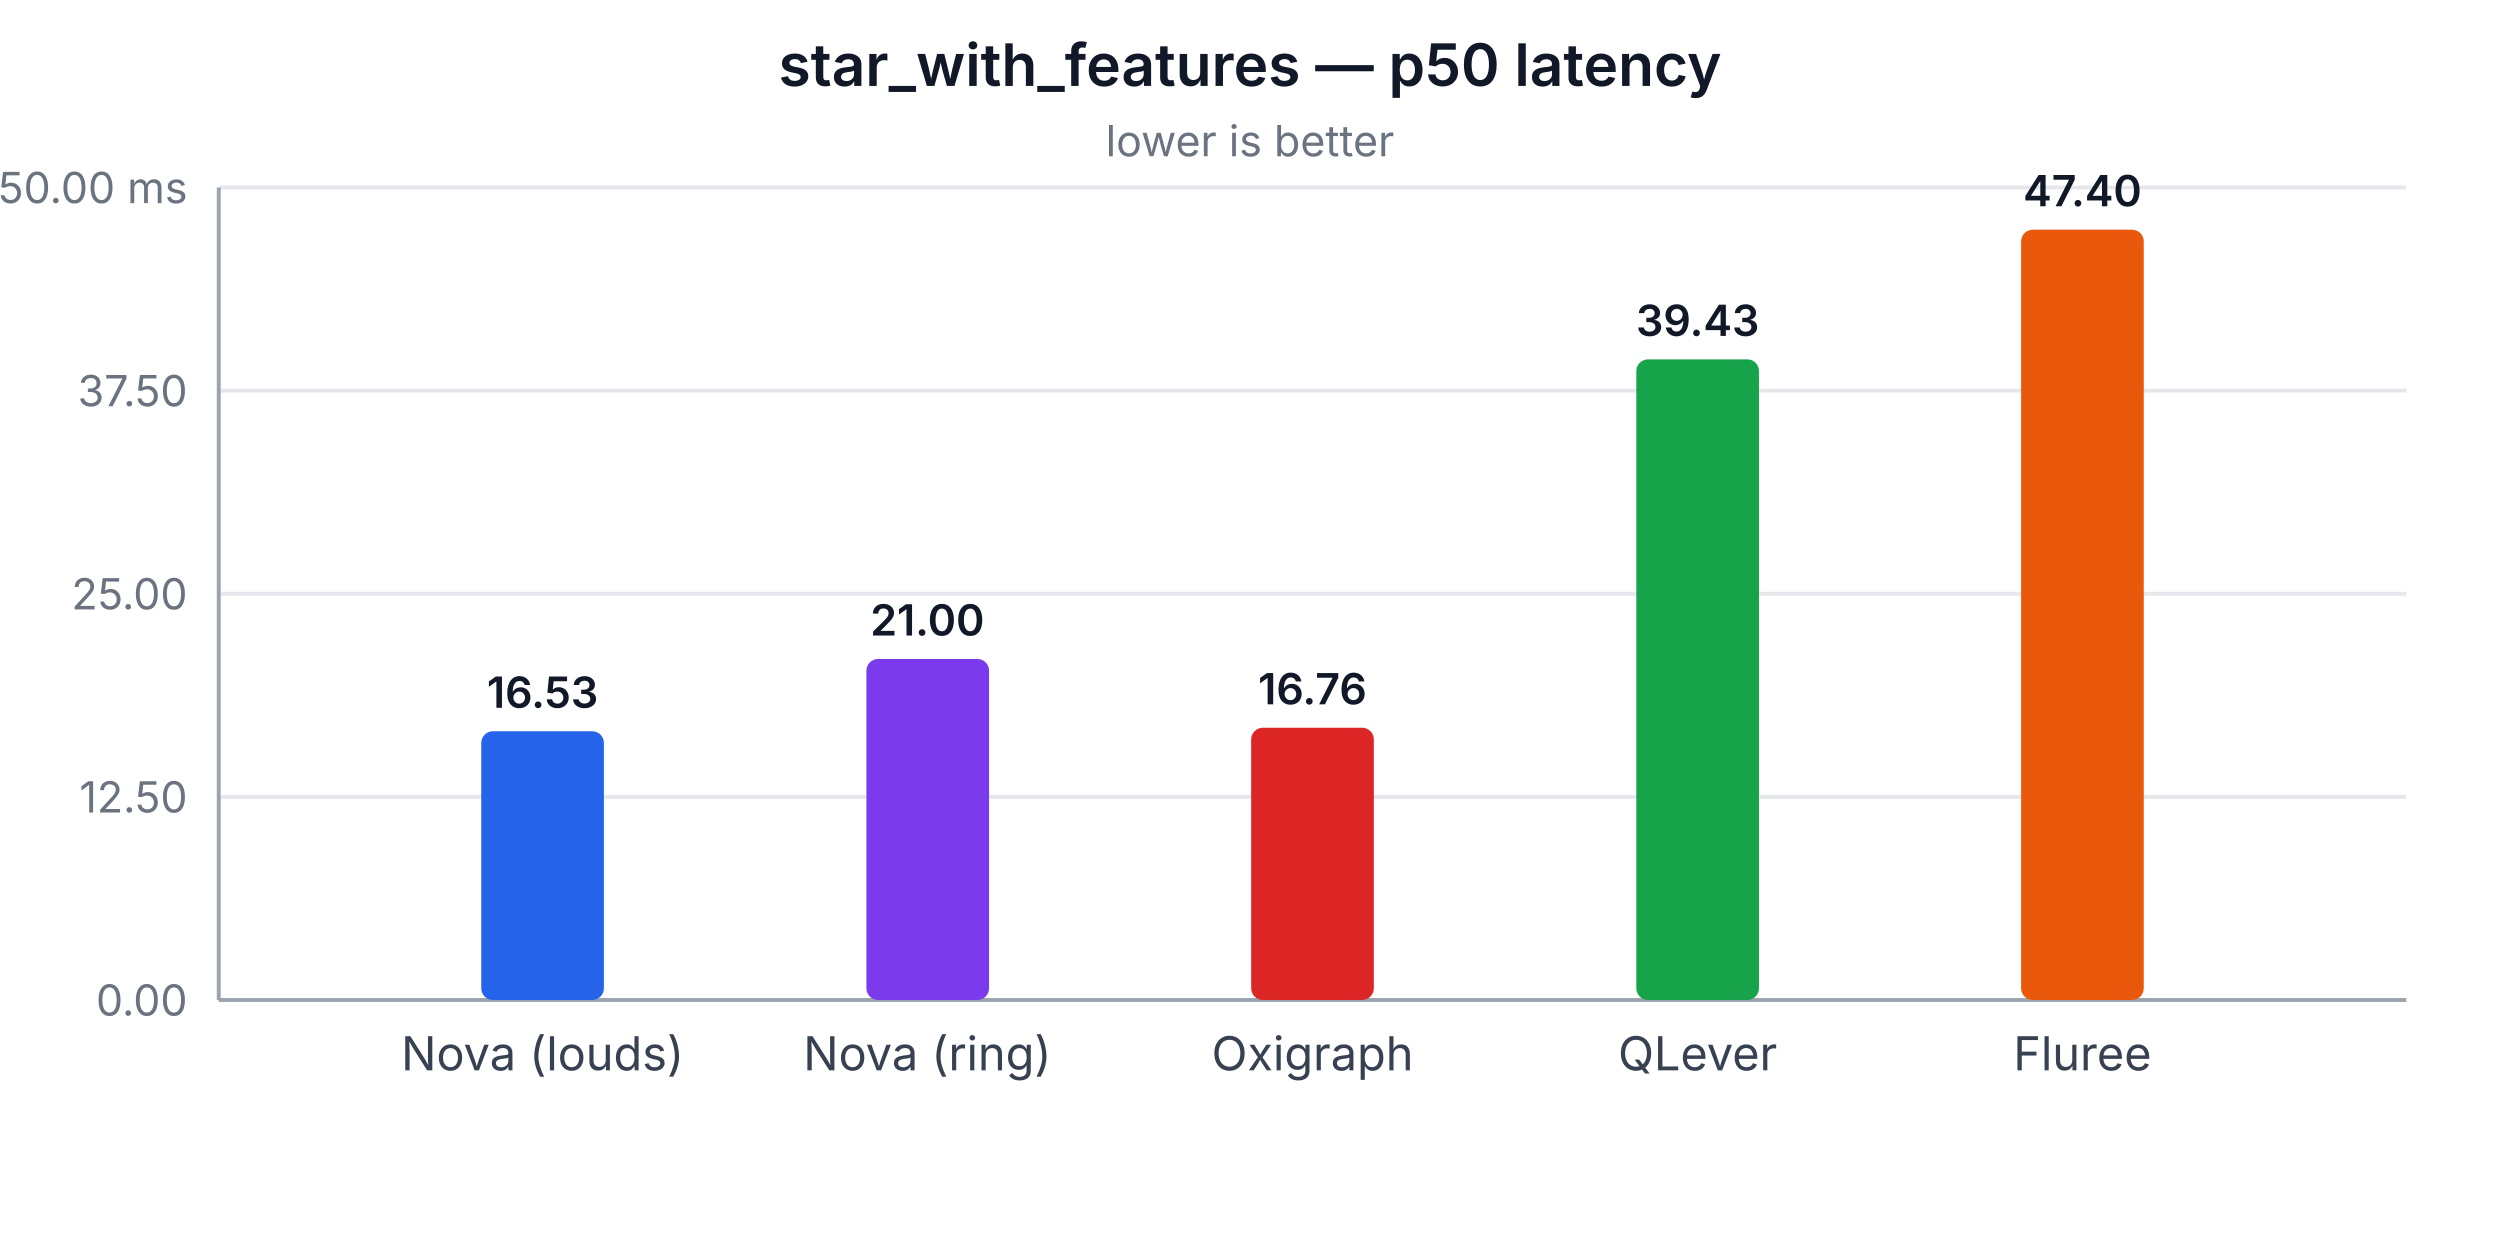
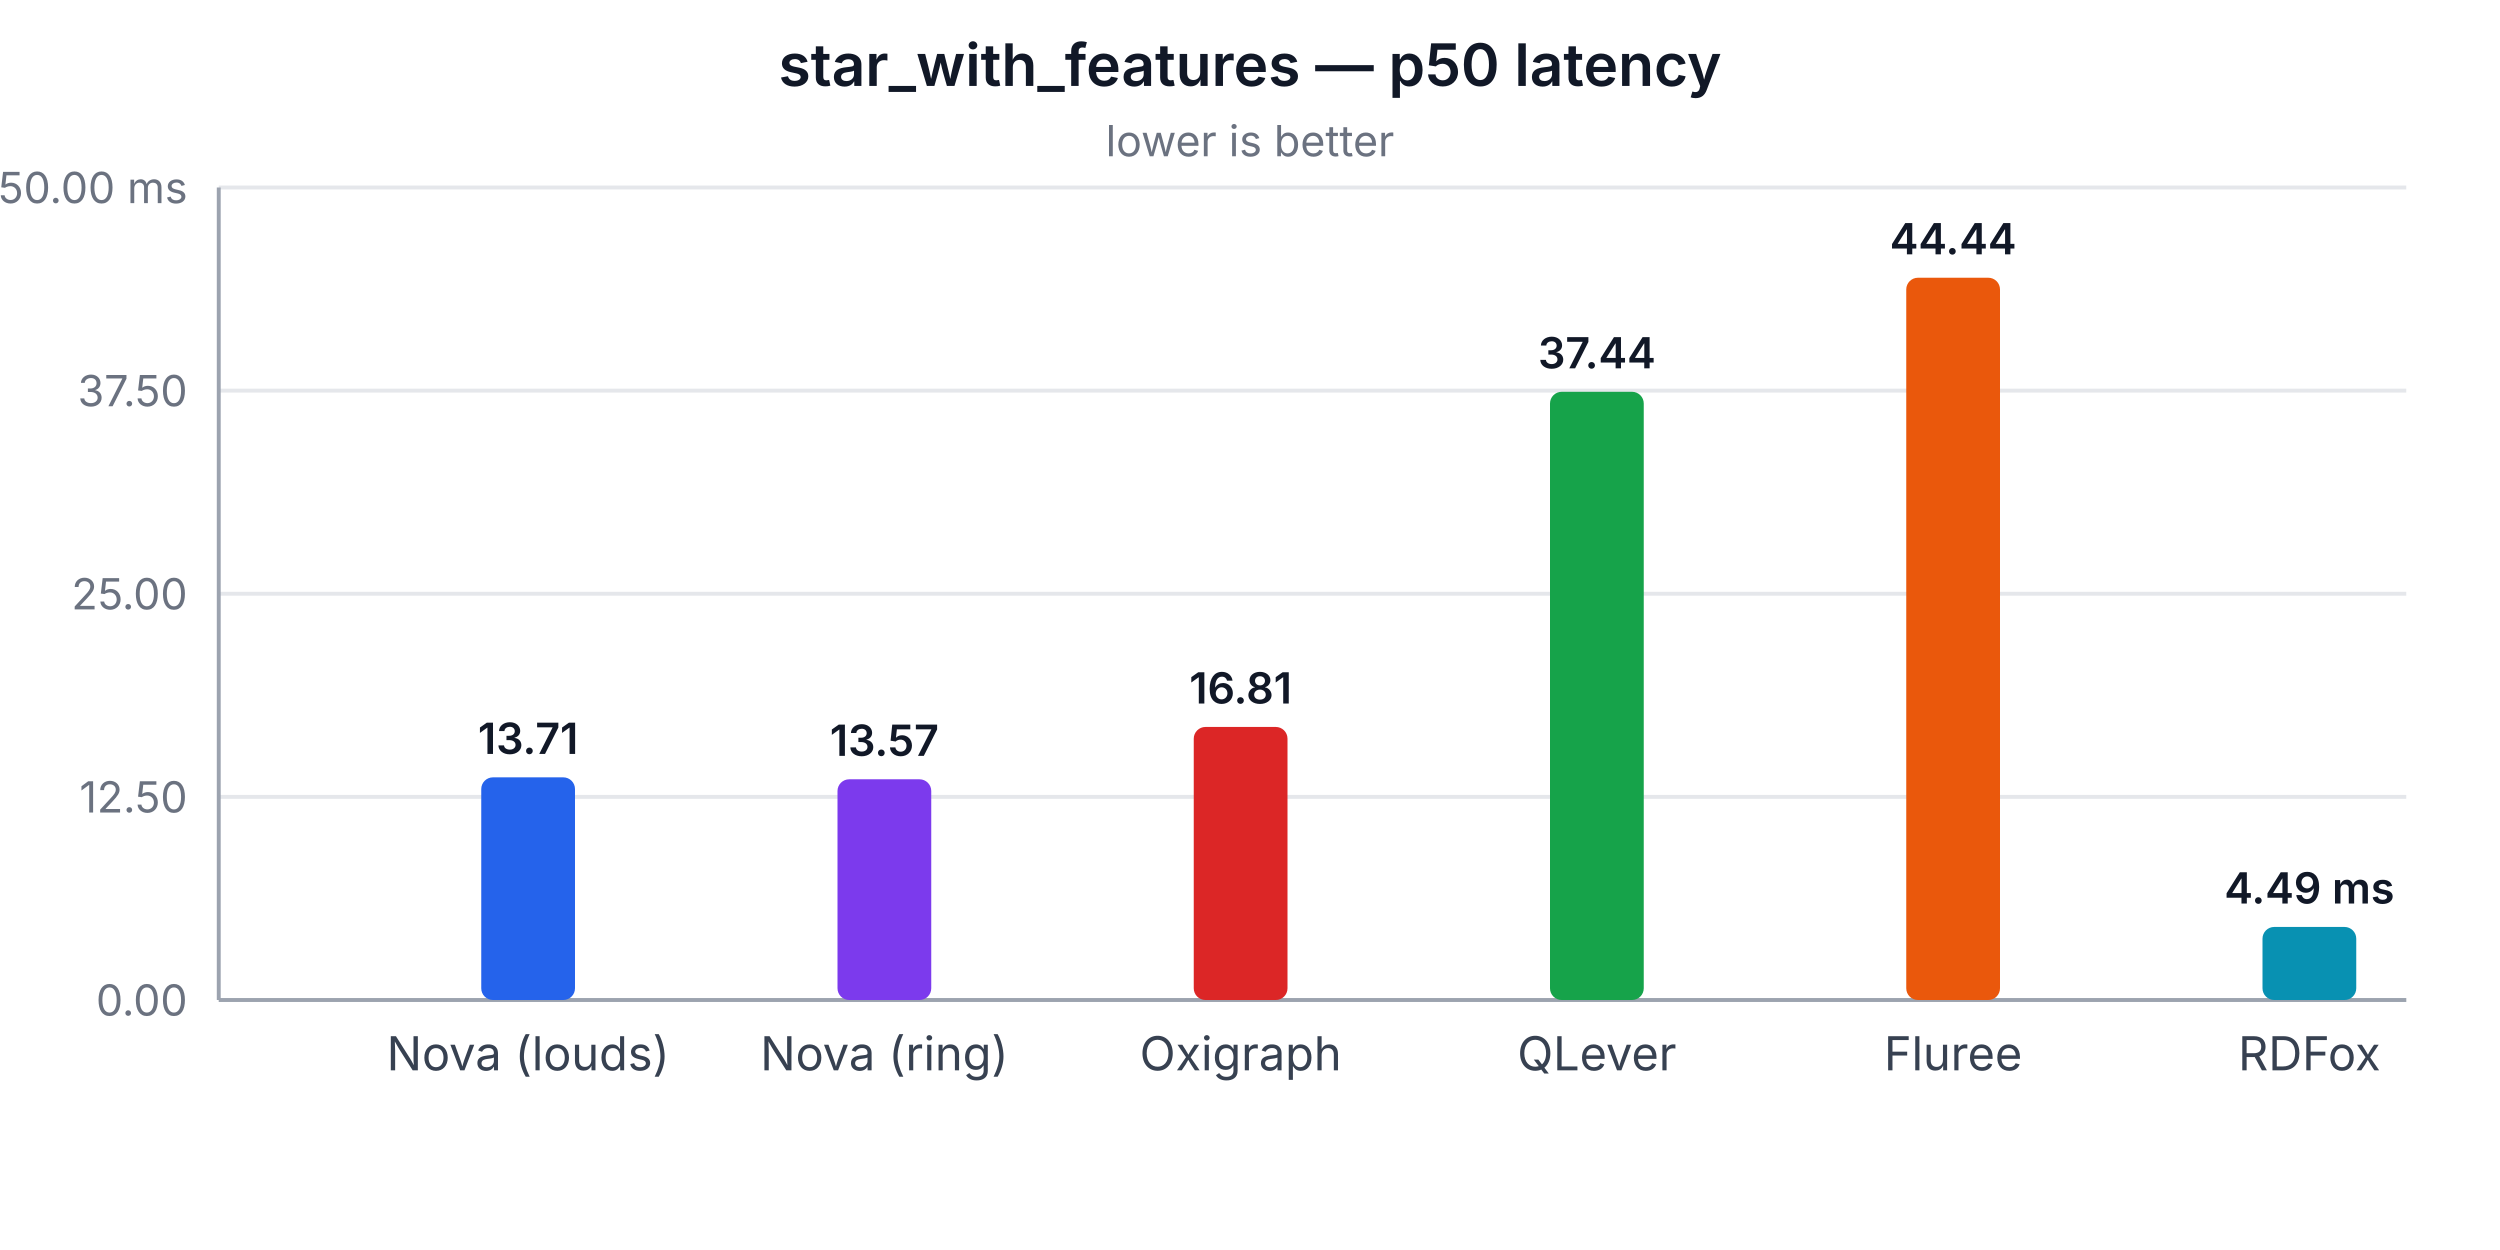
<svg xmlns="http://www.w3.org/2000/svg" width="640" height="320" viewBox="0 0 640 320" role="img" aria-label="star_with_features — p50 latency">
  <style>
  .title { fill: #111827; }
  .muted { fill: #6b7280; }
  .label { fill: #374151; }
  .grid  { stroke: #e5e7eb; stroke-width: 1; }
  .axis  { stroke: #9ca3af; stroke-width: 1; }
  @media (prefers-color-scheme: dark) {
    .title { fill: #f3f4f6; }
    .muted { fill: #9ca3af; }
    .label { fill: #d1d5db; }
    .grid  { stroke: #374151; }
    .axis  { stroke: #6b7280; }
  }
</style>
  <text class="title" x="320.0" y="22" text-anchor="middle" font-family="system-ui, -apple-system, sans-serif" font-size="15" font-weight="600">star_with_features — p50 latency</text>
  <text class="muted" x="320.0" y="40" text-anchor="middle" font-family="system-ui, -apple-system, sans-serif" font-size="11">lower is better</text>
  <line class="grid" x1="56" y1="256.0" x2="616" y2="256.0" />
  <text class="muted" x="48" y="260.0" text-anchor="end" font-family="system-ui, -apple-system, sans-serif" font-size="11">0.00</text>
  <line class="grid" x1="56" y1="204.0" x2="616" y2="204.0" />
  <text class="muted" x="48" y="208.0" text-anchor="end" font-family="system-ui, -apple-system, sans-serif" font-size="11">12.50</text>
  <line class="grid" x1="56" y1="152.0" x2="616" y2="152.0" />
  <text class="muted" x="48" y="156.0" text-anchor="end" font-family="system-ui, -apple-system, sans-serif" font-size="11">25.00</text>
  <line class="grid" x1="56" y1="100.0" x2="616" y2="100.0" />
  <text class="muted" x="48" y="104.0" text-anchor="end" font-family="system-ui, -apple-system, sans-serif" font-size="11">37.50</text>
  <line class="grid" x1="56" y1="48.0" x2="616" y2="48.0" />
  <text class="muted" x="48" y="52.0" text-anchor="end" font-family="system-ui, -apple-system, sans-serif" font-size="11">50.00 ms</text>
  <line class="axis" x1="56" y1="48" x2="56" y2="256" />
  <line class="axis" x1="56" y1="256" x2="616" y2="256" />
-   <rect x="123.2" y="187.2" width="31.4" height="68.8" fill="#2563eb" rx="3" />
-   <text class="title" x="138.9" y="181.2" text-anchor="middle" font-family="system-ui, -apple-system, sans-serif" font-size="11" font-weight="600">16.53</text>
-   <text class="label" x="138.9" y="274" text-anchor="middle" font-family="system-ui, -apple-system, sans-serif" font-size="12">Nova (louds)</text>
-   <rect x="221.8" y="168.7" width="31.4" height="87.3" fill="#7c3aed" rx="3" />
-   <text class="title" x="237.4" y="162.7" text-anchor="middle" font-family="system-ui, -apple-system, sans-serif" font-size="11" font-weight="600">21.00</text>
-   <text class="label" x="237.4" y="274" text-anchor="middle" font-family="system-ui, -apple-system, sans-serif" font-size="12">Nova (ring)</text>
-   <rect x="320.3" y="186.3" width="31.4" height="69.7" fill="#dc2626" rx="3" />
-   <text class="title" x="336.0" y="180.3" text-anchor="middle" font-family="system-ui, -apple-system, sans-serif" font-size="11" font-weight="600">16.76</text>
-   <text class="label" x="336.0" y="274" text-anchor="middle" font-family="system-ui, -apple-system, sans-serif" font-size="12">Oxigraph</text>
-   <rect x="418.9" y="92.0" width="31.4" height="164.0" fill="#16a34a" rx="3" />
-   <text class="title" x="434.6" y="86.0" text-anchor="middle" font-family="system-ui, -apple-system, sans-serif" font-size="11" font-weight="600">39.43</text>
-   <text class="label" x="434.6" y="274" text-anchor="middle" font-family="system-ui, -apple-system, sans-serif" font-size="12">QLever</text>
-   <rect x="517.4" y="58.8" width="31.4" height="197.2" fill="#ea580c" rx="3" />
-   <text class="title" x="533.1" y="52.8" text-anchor="middle" font-family="system-ui, -apple-system, sans-serif" font-size="11" font-weight="600">47.40</text>
-   <text class="label" x="533.1" y="274" text-anchor="middle" font-family="system-ui, -apple-system, sans-serif" font-size="12">Fluree</text>
+   <rect x="123.2" y="199.0" width="24.0" height="57.0" fill="#2563eb" rx="3" />
+   <text class="title" x="135.2" y="193.0" text-anchor="middle" font-family="system-ui, -apple-system, sans-serif" font-size="11" font-weight="600">13.71</text>
+   <text class="label" x="135.2" y="274" text-anchor="middle" font-family="system-ui, -apple-system, sans-serif" font-size="12">Nova (louds)</text>
+   <rect x="214.4" y="199.5" width="24.0" height="56.5" fill="#7c3aed" rx="3" />
+   <text class="title" x="226.4" y="193.5" text-anchor="middle" font-family="system-ui, -apple-system, sans-serif" font-size="11" font-weight="600">13.57</text>
+   <text class="label" x="226.4" y="274" text-anchor="middle" font-family="system-ui, -apple-system, sans-serif" font-size="12">Nova (ring)</text>
+   <rect x="305.6" y="186.1" width="24.0" height="69.9" fill="#dc2626" rx="3" />
+   <text class="title" x="317.6" y="180.1" text-anchor="middle" font-family="system-ui, -apple-system, sans-serif" font-size="11" font-weight="600">16.81</text>
+   <text class="label" x="317.6" y="274" text-anchor="middle" font-family="system-ui, -apple-system, sans-serif" font-size="12">Oxigraph</text>
+   <rect x="396.8" y="100.3" width="24.0" height="155.7" fill="#16a34a" rx="3" />
+   <text class="title" x="408.8" y="94.3" text-anchor="middle" font-family="system-ui, -apple-system, sans-serif" font-size="11" font-weight="600">37.44</text>
+   <text class="label" x="408.8" y="274" text-anchor="middle" font-family="system-ui, -apple-system, sans-serif" font-size="12">QLever</text>
+   <rect x="488.0" y="71.1" width="24.0" height="184.9" fill="#ea580c" rx="3" />
+   <text class="title" x="500.0" y="65.1" text-anchor="middle" font-family="system-ui, -apple-system, sans-serif" font-size="11" font-weight="600">44.44</text>
+   <text class="label" x="500.0" y="274" text-anchor="middle" font-family="system-ui, -apple-system, sans-serif" font-size="12">Fluree</text>
+   <rect x="579.2" y="237.3" width="24.0" height="18.7" fill="#0891b2" rx="3" />
+   <text class="title" x="591.2" y="231.3" text-anchor="middle" font-family="system-ui, -apple-system, sans-serif" font-size="11" font-weight="600">4.49 ms</text>
+   <text class="label" x="591.2" y="274" text-anchor="middle" font-family="system-ui, -apple-system, sans-serif" font-size="12">RDFox</text>
</svg>
